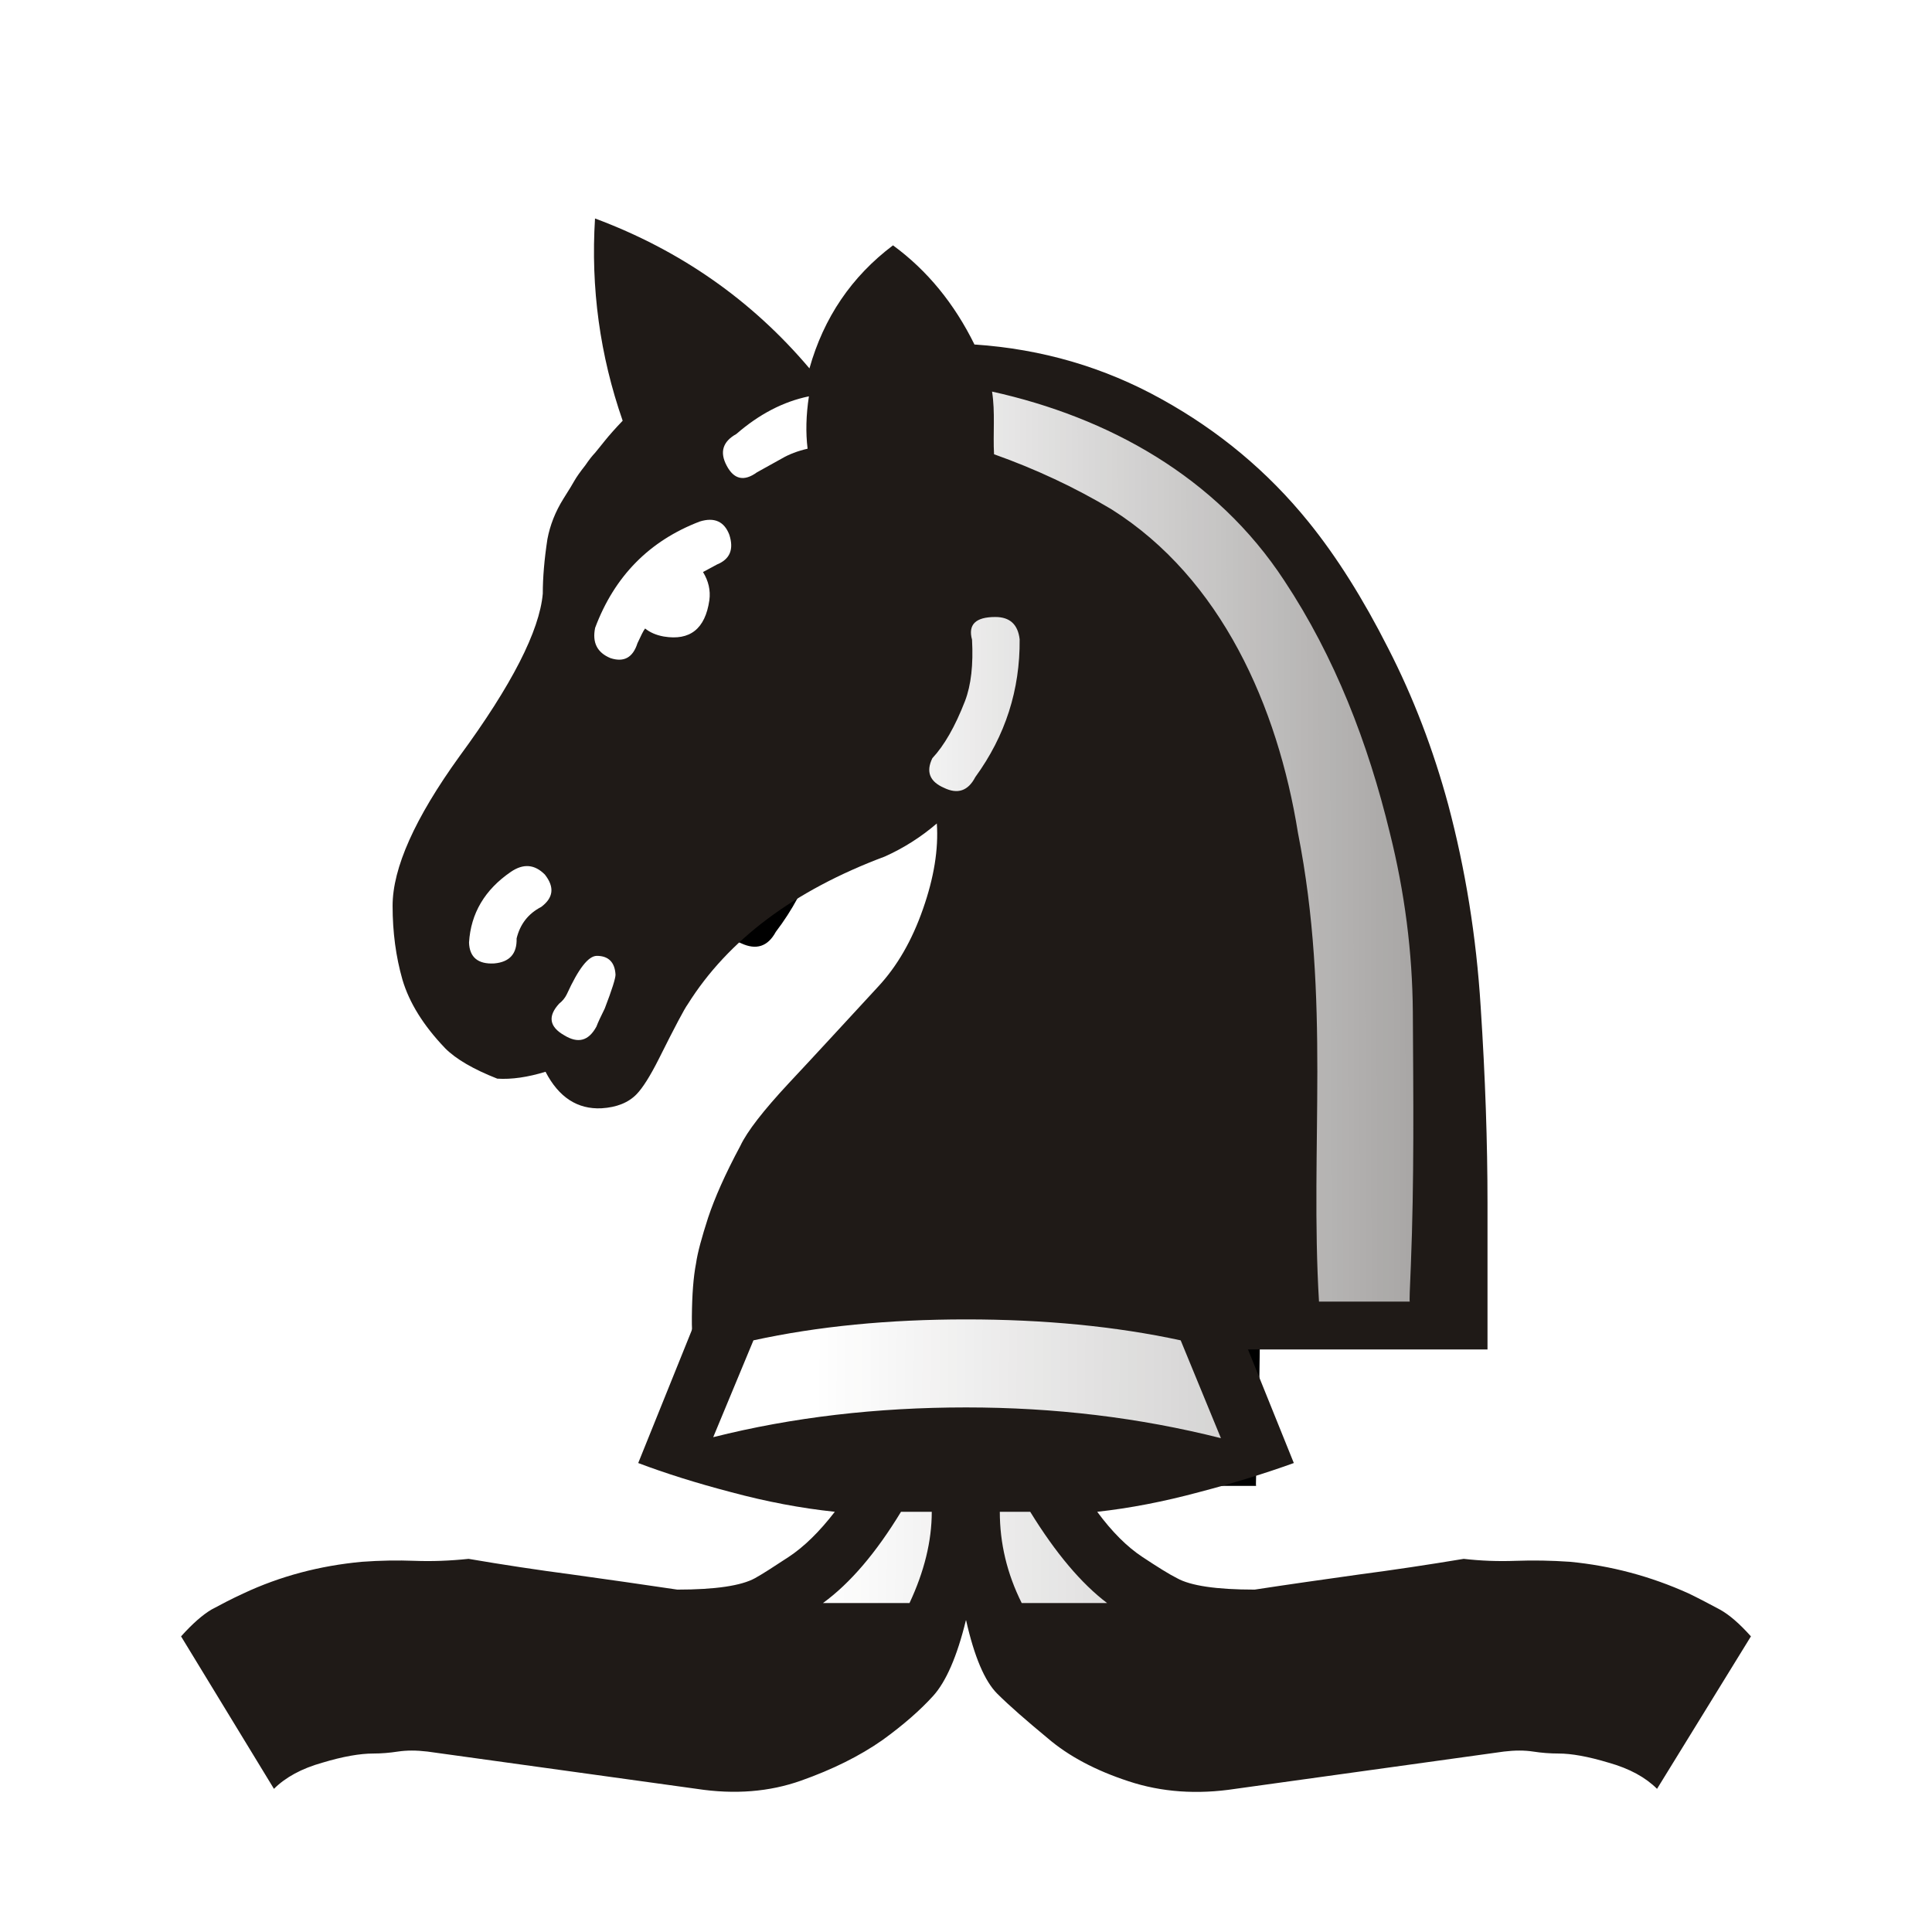
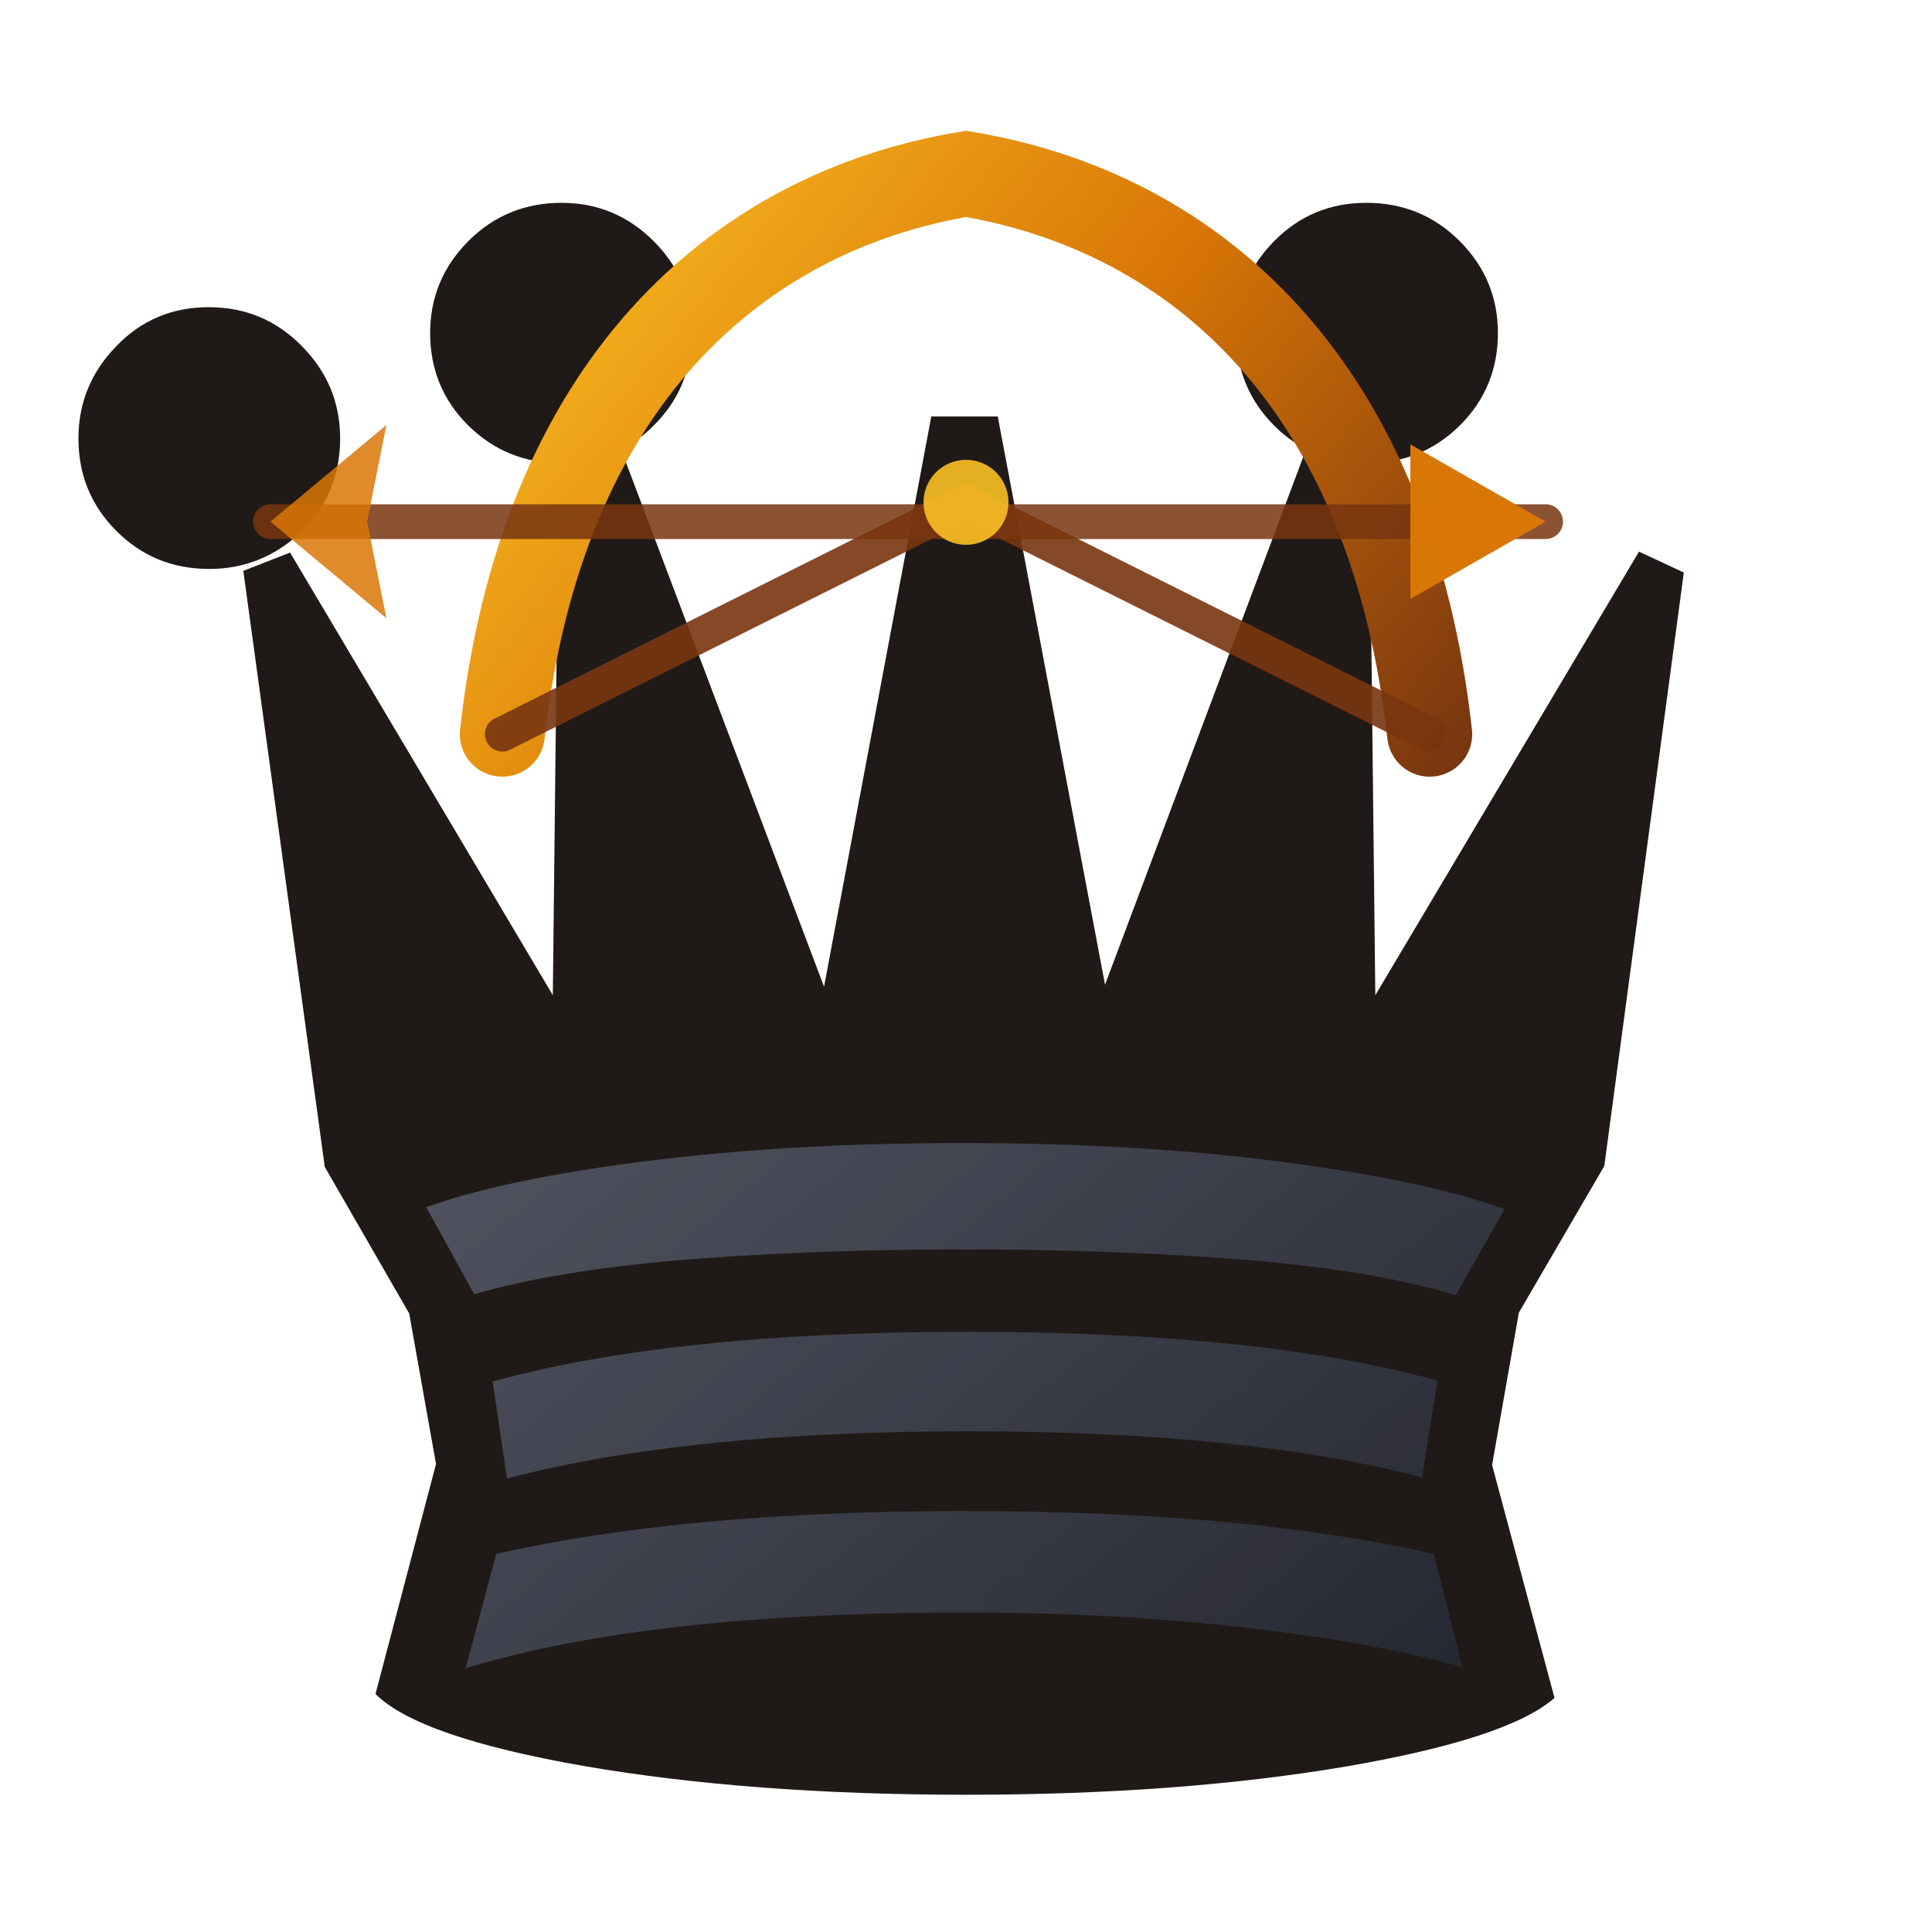
- <svg xmlns="http://www.w3.org/2000/svg" id="svg4546" version="1.1" viewBox="0 0 50 50" clip-rule="evenodd" fill-rule="evenodd" image-rendering="optimizeQuality" shape-rendering="geometricPrecision" height="177.17" width="177.17">
-   <defs id="defs4540">
-     <linearGradient gradientUnits="userSpaceOnUse" y2="37.469" x2="77.67" y1="37.1" x1="21.09" id="0-90">
-       <stop id="stop5246" stop-color="#fff" />
-       <stop id="stop5248" stop-opacity="0" stop-color="#fff" offset="1" />
+ <svg xmlns="http://www.w3.org/2000/svg" viewBox="0 0 50 50" width="50mm" height="50mm" clip-rule="evenodd" fill-rule="evenodd" image-rendering="optimizeQuality" shape-rendering="geometricPrecision">
+   <defs>
+     <linearGradient id="bA-body" gradientUnits="userSpaceOnUse" x1="10" y1="8" x2="42" y2="47">
+       <stop offset="0" stop-color="#484c5c" />
+       <stop offset="1" stop-color="#1c1e28" />
    </linearGradient>
-     <linearGradient gradientUnits="userSpaceOnUse" y2="37.469" x2="77.64" y1="37.592" x1="21.253" id="0-6" gradientTransform="matrix(0.8627342,0,0,0.8627342,1.424805,-2.509878)">
-       <stop id="stop5894" stop-color="#fff" />
-       <stop id="stop5896" stop-opacity="0" stop-color="#fff" offset="1" />
+     <linearGradient id="bA-bow" gradientUnits="userSpaceOnUse" x1="14" y1="4" x2="36" y2="22">
+       <stop offset="0" stop-color="#fbbf24" />
+       <stop offset="0.5" stop-color="#d97706" />
+       <stop offset="1" stop-color="#78350f" />
    </linearGradient>
-     <clipPath id="clipPath2016" clipPathUnits="userSpaceOnUse">
-       <rect y="33.686" x="3.602" height="15.042" width="44.068" id="rect2018" style="opacity:1;fill:#d40000;fill-opacity:1;stroke:#000000;stroke-width:0.198;stroke-linecap:square;stroke-linejoin:miter;stroke-miterlimit:4;stroke-dasharray:none;stroke-opacity:1;paint-order:normal" />
-     </clipPath>
+     <linearGradient id="bA-shimmer" gradientUnits="userSpaceOnUse" x1="10" y1="8" x2="42" y2="47">
+       <stop offset="0" stop-color="#fff" stop-opacity="0.18" />
+       <stop offset="1" stop-color="#fff" stop-opacity="0" />
+     </linearGradient>
  </defs>
-   <g transform="matrix(0.8627342,0,0,0.8627342,-5.433077,-1.627545)" id="g5223">
-     <g transform="matrix(0.8590506,0,0,0.8590506,7.060582,8.066086)" id="g5227">
-       <path id="path4544" d="m 26.202,25.347 c 1.16,-1.524 1.727,-3.217 1.71,-5.08 -0.068,-0.55 -0.381,-0.821 -0.94,-0.821 -0.762,0 -1.058,0.279 -0.898,0.838 0.051,0.914 -0.034,1.668 -0.271,2.261 -0.381,0.94 -0.804,1.642 -1.261,2.108 -0.254,0.5 -0.102,0.864 0.449,1.092 0.525,0.245 0.931,0.119 1.211,-0.398 m 16.773,19.345 c -0.017,0 0,-0.449 0.042,-1.346 0.131,-3.107 0.095,-6.221 0.076,-9.33 -0.017,-2.21 -0.313,-4.411 -0.889,-6.613 -0.84,-3.31 -2.124,-6.485 -4.072,-9.296 -2.634,-3.845 -6.814,-6.03 -11.286,-6.976 0.126,0.766 0.033,1.54 0.076,2.311 1.6,0.542 3.116,1.219 4.538,2.032 4.241,2.554 6.414,7.275 7.197,11.93 1.272,6.154 0.453,11.557 0.813,17.289 h 3.505" style="fill-opacity:1" />
-     </g>
-   </g>
-   <g id="g2074">
-     <g id="g2055" transform="matrix(0.7769035,0,0,0.8133767,6.572664,4.364131)">
-       <path id="path5901" d="m 24.011,5.596 c 2.242,0.146 4.314,0.723 6.231,1.743 1.907,1.008 3.535,2.308 4.88,3.894 0.942,1.11 1.826,2.454 2.659,4.025 0.84,1.563 1.505,3.228 2.002,4.981 0.569,2.046 0.935,4.185 1.081,6.435 0.154,2.242 0.227,4.322 0.227,6.238 v 4.66 c 0,0 -1.11,0 -3.331,0 -2.213,0 -5.091,0 -8.636,0 H 14.77 c -0.131,0 -0.19,-0.35 -0.183,-1.045 0.007,-0.701 0.051,-1.264 0.139,-1.694 0.051,-0.343 0.19,-0.826 0.402,-1.454 0.219,-0.628 0.569,-1.388 1.074,-2.286 0.226,-0.46 0.767,-1.125 1.622,-2.002 0.862,-0.877 1.841,-1.899 2.958,-3.053 0.643,-0.657 1.14,-1.483 1.505,-2.484 0.365,-0.993 0.519,-1.899 0.46,-2.718 -0.526,0.431 -1.103,0.782 -1.734,1.052 -3.024,1.081 -5.22,2.651 -6.566,4.704 -0.103,0.131 -0.424,0.708 -0.965,1.743 -0.285,0.541 -0.533,0.913 -0.731,1.11 -0.27,0.27 -0.665,0.424 -1.176,0.453 C 10.779,29.933 10.157,29.554 9.712,28.736 9.113,28.911 8.58,28.984 8.105,28.955 7.309,28.656 6.731,28.334 6.371,27.99 5.64,27.26 5.173,26.537 4.946,25.806 4.727,25.075 4.618,24.294 4.618,23.454 c 0,-1.198 0.738,-2.783 2.228,-4.755 1.743,-2.265 2.666,-3.995 2.775,-5.176 0,-0.512 0.051,-1.089 0.154,-1.734 0.088,-0.446 0.263,-0.871 0.533,-1.285 0.19,-0.285 0.314,-0.482 0.373,-0.584 0.066,-0.11 0.183,-0.27 0.358,-0.482 0.124,-0.175 0.234,-0.307 0.322,-0.394 0.08,-0.095 0.19,-0.219 0.322,-0.38 0.154,-0.183 0.35,-0.394 0.599,-0.643 -0.759,-2.082 -1.066,-4.229 -0.921,-6.435 2.834,1.008 5.22,2.597 7.143,4.77 0.475,-1.614 1.403,-2.922 2.783,-3.915 1.14,0.796 2.046,1.856 2.718,3.163" style="fill:#1f1a17;stroke-width:0.863" />
-       <path id="path5903" d="m 14.959,12.835 c 0.314,-0.16 0.468,-0.241 0.468,-0.241 0.431,-0.168 0.563,-0.482 0.409,-0.942 -0.168,-0.424 -0.497,-0.569 -0.986,-0.424 -1.68,0.613 -2.842,1.743 -3.485,3.382 -0.102,0.468 0.066,0.789 0.512,0.965 0.445,0.139 0.745,-0.015 0.898,-0.475 0.117,-0.241 0.198,-0.402 0.255,-0.468 0.16,0.124 0.365,0.211 0.621,0.255 0.871,0.139 1.38,-0.241 1.519,-1.154 0.044,-0.314 -0.029,-0.613 -0.212,-0.898 m -3.55,14.463 c 0.051,-0.131 0.146,-0.322 0.278,-0.577 0.241,-0.599 0.358,-0.957 0.358,-1.074 -0.022,-0.394 -0.234,-0.599 -0.621,-0.599 -0.285,0 -0.613,0.409 -1.001,1.22 -0.059,0.117 -0.146,0.219 -0.255,0.299 -0.387,0.402 -0.329,0.738 0.168,1.008 0.46,0.27 0.811,0.183 1.074,-0.278 m 12.622,-7.94 c 1.001,-1.315 1.49,-2.775 1.475,-4.383 -0.059,-0.475 -0.329,-0.708 -0.811,-0.708 -0.657,0 -0.913,0.241 -0.775,0.723 0.044,0.789 -0.029,1.439 -0.234,1.951 -0.329,0.811 -0.694,1.417 -1.088,1.819 -0.219,0.431 -0.088,0.745 0.387,0.942 0.453,0.211 0.803,0.103 1.045,-0.343 M 18.442,8.91 c -0.066,-0.512 -0.051,-1.066 0.044,-1.665 -0.855,0.168 -1.658,0.569 -2.417,1.198 -0.453,0.241 -0.563,0.577 -0.322,1.008 0.241,0.438 0.577,0.512 1.008,0.212 0.299,-0.16 0.577,-0.307 0.826,-0.438 0.248,-0.139 0.533,-0.241 0.862,-0.314 m 20.059,27.136 c -0.015,0 0,-0.387 0.036,-1.161 0.113,-2.681 0.082,-5.367 0.066,-8.049 -0.015,-1.907 -0.27,-3.806 -0.767,-5.705 -0.725,-2.856 -1.832,-5.595 -3.513,-8.02 -2.272,-3.317 -5.879,-5.202 -9.737,-6.018 0.109,0.661 0.028,1.329 0.066,1.994 1.38,0.468 2.688,1.052 3.915,1.753 3.659,2.203 5.534,6.276 6.209,10.292 1.097,5.309 0.391,9.971 0.701,14.916 h 3.024 M 9.567,23.492 c 0.409,-0.292 0.453,-0.628 0.124,-1.03 -0.343,-0.329 -0.716,-0.358 -1.132,-0.088 -0.871,0.569 -1.336,1.322 -1.395,2.25 0.015,0.468 0.299,0.694 0.84,0.665 0.512,-0.044 0.76,-0.307 0.745,-0.796 0.116,-0.453 0.387,-0.789 0.818,-1.001" style="fill:url(#0-6);stroke-width:0.863" />
-     </g>
-     <g transform="translate(-0.00299985,-0.2259529)" id="g2014" clip-path="url(#clipPath2016)">
-       <path style="fill:#1f1a17" id="path1452" d="m 25,42.16 c -0.229,0.94 -0.517,1.592 -0.847,1.956 -0.33,0.364 -0.762,0.745 -1.312,1.143 -0.593,0.415 -1.295,0.762 -2.108,1.05 -0.813,0.288 -1.71,0.364 -2.701,0.212 l -6.968,-0.965 c -0.288,-0.034 -0.533,-0.034 -0.762,0 -0.22,0.034 -0.432,0.051 -0.635,0.051 -0.347,0 -0.787,0.076 -1.321,0.237 -0.542,0.152 -0.957,0.381 -1.253,0.677 L 4.689,42.575 c 0.296,-0.33 0.559,-0.559 0.787,-0.694 0.237,-0.127 0.508,-0.271 0.821,-0.415 0.957,-0.449 1.981,-0.72 3.073,-0.821 0.466,-0.034 0.923,-0.042 1.363,-0.025 0.449,0.017 0.914,0 1.397,-0.051 0.889,0.152 1.786,0.288 2.684,0.406 0.906,0.127 1.812,0.254 2.718,0.39 0.991,0 1.66,-0.102 2.01,-0.296 0.186,-0.102 0.474,-0.288 0.872,-0.55 0.398,-0.262 0.796,-0.652 1.194,-1.168 -0.881,-0.093 -1.77,-0.262 -2.684,-0.508 -0.906,-0.237 -1.71,-0.491 -2.404,-0.754 l 2.582,-6.401 c -1.295,-0.745 -2.193,-1.338 -2.709,-1.795 -0.508,-0.457 -0.914,-0.982 -1.211,-1.575 -0.432,-0.762 -0.711,-1.499 -0.83,-2.21 -0.127,-0.711 -0.178,-1.346 -0.161,-1.913 0.017,-0.991 0.245,-2.083 0.703,-3.285 0.457,-1.194 1.312,-2.269 2.565,-3.209 1.041,-0.796 2.066,-1.617 3.057,-2.455 0.991,-0.847 1.973,-1.829 2.946,-2.955 -1.219,-0.627 -1.829,-1.626 -1.829,-2.997 0,-0.931 0.322,-1.719 0.974,-2.388 0.652,-0.66 1.456,-0.991 2.396,-0.991 0.923,0 1.719,0.33 2.379,0.991 0.66,0.669 0.991,1.456 0.991,2.388 0,1.355 -0.61,2.354 -1.829,2.997 0.957,1.126 1.93,2.108 2.913,2.955 0.982,0.838 2.02,1.659 3.09,2.455 1.236,0.94 2.083,2.01 2.523,3.209 0.449,1.202 0.694,2.295 0.72,3.285 0,0.567 -0.051,1.202 -0.169,1.913 -0.118,0.711 -0.381,1.448 -0.796,2.21 -0.33,0.593 -0.745,1.118 -1.253,1.575 -0.5,0.457 -1.389,1.05 -2.667,1.795 l 2.582,6.401 c -0.728,0.263 -1.549,0.517 -2.455,0.754 -0.914,0.246 -1.787,0.415 -2.633,0.508 0.381,0.517 0.771,0.906 1.168,1.168 0.398,0.263 0.694,0.449 0.897,0.55 0.347,0.195 1.016,0.296 2.01,0.296 0.889,-0.136 1.787,-0.263 2.692,-0.39 0.898,-0.118 1.803,-0.254 2.718,-0.406 0.44,0.051 0.889,0.068 1.346,0.051 0.457,-0.017 0.923,-0.008 1.406,0.025 1.058,0.102 2.083,0.373 3.073,0.821 0.296,0.144 0.567,0.288 0.804,0.415 0.245,0.135 0.508,0.364 0.804,0.694 l -2.43,3.946 c -0.296,-0.296 -0.711,-0.525 -1.253,-0.677 -0.533,-0.161 -0.965,-0.237 -1.295,-0.237 -0.22,0 -0.44,-0.017 -0.66,-0.051 -0.22,-0.034 -0.474,-0.034 -0.754,0 l -6.951,0.965 c -0.991,0.152 -1.913,0.085 -2.76,-0.195 -0.855,-0.279 -1.558,-0.652 -2.1,-1.118 C 26.572,44.759 26.132,44.378 25.81,44.057 25.488,43.735 25.217,43.1 25.006,42.16" />
-       <path style="fill:url(#0-90)" id="path1454" d="m 24.09,23.705 v 2.108 c 0,0.61 0.305,0.914 0.914,0.914 0.61,0 0.914,-0.305 0.914,-0.914 v -2.134 h 2.235 c 0.576,0 0.872,-0.296 0.872,-0.897 0,-0.593 -0.296,-0.889 -0.872,-0.889 h -2.235 v -2.235 c 0,-0.61 -0.305,-0.914 -0.914,-0.914 -0.61,0 -0.914,0.305 -0.914,0.914 v 2.235 h -2.184 c -0.584,0 -0.872,0.296 -0.872,0.889 0,0.601 0.288,0.897 0.872,0.897 l 2.184,0.025 m 7.51,13.741 -1.041,-2.531 c -1.685,-0.364 -3.539,-0.542 -5.554,-0.542 -1.998,0 -3.835,0.178 -5.503,0.542 l -1.041,2.506 c 2.049,-0.516 4.233,-0.77 6.545,-0.77 2.286,0 4.479,0.262 6.596,0.796 m -2.083,-5.114 -0.72,-1.736 v -0.669 c -1.253,-0.178 -2.523,-0.271 -3.793,-0.271 -1.236,0 -2.498,0.093 -3.768,0.271 l -0.025,0.669 -0.669,1.736 c 1.405,-0.246 2.887,-0.373 4.462,-0.373 1.592,0 3.09,0.127 4.513,0.373 m -0.864,9.381 c -0.66,-0.499 -1.329,-1.287 -1.99,-2.362 h -0.787 c 0,0.813 0.186,1.6 0.567,2.362 h 2.21 m -5.114,0 c 0.381,-0.813 0.576,-1.6 0.576,-2.362 h -0.796 c -0.643,1.058 -1.312,1.846 -2.02,2.362 h 2.235" />
-     </g>
-   </g>
+   <path d="M44.541 14.723c-.94 0-1.744-.33-2.404-.982-.66-.652-.991-1.448-.991-2.396 0-.923.33-1.719.99-2.388.66-.677 1.465-1.007 2.405-1.007.931 0 1.727.33 2.388 1.007.66.67.99 1.465.99 2.388 0 .948-.33 1.744-.99 2.396a3.28 3.28 0 0 1-2.388.982zm-4.31 29.219c-.812.71-2.633 1.304-5.46 1.786-2.828.474-6.088.72-9.771.72-3.75 0-7.053-.254-9.898-.745-2.844-.5-4.64-1.118-5.384-1.863l1.566-5.952-.694-3.895L8.405 30.2 6.297 14.774l1.21-.474 6.8 11.455.152-13.64 1.685-.296 5.182 13.716 2.776-14.757h1.72l2.776 14.706L33.73 11.82l1.71.296.153 13.64 6.824-11.48 1.16.541-2.058 15.359-2.21 3.793-.694 3.945zM14.535 11.989c-.948 0-1.752-.322-2.413-.974-.66-.652-.99-1.456-.99-2.396 0-.923.33-1.719.99-2.38s1.465-.99 2.413-.99c.923 0 1.719.33 2.38.99s.99 1.457.99 2.38c0 .94-.33 1.744-.99 2.396a3.266 3.266 0 0 1-2.38.974zm20.828 0c-.94 0-1.736-.322-2.387-.974-.652-.652-.982-1.456-.982-2.396 0-.923.33-1.719.982-2.38s1.447-.99 2.387-.99c.948 0 1.753.33 2.413.99s.99 1.457.99 2.38c0 .94-.33 1.744-.99 2.396-.66.652-1.465.974-2.413.974zM5.4 14.723c-.94 0-1.736-.33-2.388-.982-.652-.652-.982-1.448-.982-2.396 0-.923.33-1.719.982-2.388C3.664 8.28 4.46 7.95 5.4 7.95c.948 0 1.744.33 2.413 1.007.66.67.99 1.465.99 2.388 0 .948-.33 1.744-.99 2.396a3.323 3.323 0 0 1-2.413.982zm39.141 0c-.94 0-1.744-.33-2.404-.982-.66-.652-.991-1.448-.991-2.396 0-.923.33-1.719.99-2.388.66-.677 1.465-1.007 2.405-1.007.931 0 1.727.33 2.388 1.007.66.67.99 1.465.99 2.388 0 .948-.33 1.744-.99 2.396a3.28 3.28 0 0 1-2.388.982z" fill="#1f1a17" />
+   <path d="M37.2 35.73c-3.04-.84-7.095-1.262-12.15-1.262-5.096 0-9.194.431-12.301 1.286l.372 2.507c3.124-.813 7.095-1.22 11.93-1.22 4.809 0 8.729.398 11.752 1.194zm1.736-4.437c-1.372-.5-3.302-.906-5.791-1.228-2.49-.322-5.233-.483-8.247-.483-2.946 0-5.638.153-8.085.458-2.447.304-4.378.702-5.783 1.202l1.245 2.252c1.388-.406 3.191-.703 5.41-.89 2.21-.177 4.631-.27 7.264-.27s5.063.093 7.29.27c2.235.187 4.047.492 5.436.915zm-1.092 11.853l-.737-2.93c-3.226-.736-7.281-1.109-12.158-1.109-4.826 0-8.864.373-12.107 1.11l-.788 2.954c3.142-.956 7.443-1.44 12.92-1.44 2.625 0 5.072.136 7.316.399 2.252.262 4.106.601 5.554 1.016z" fill="url(#bA-body)" />
+   <path d="M37.2 35.73c-3.04-.84-7.095-1.262-12.15-1.262-5.096 0-9.194.431-12.301 1.286l.372 2.507c3.124-.813 7.095-1.22 11.93-1.22 4.809 0 8.729.398 11.752 1.194zm1.736-4.437c-1.372-.5-3.302-.906-5.791-1.228-2.49-.322-5.233-.483-8.247-.483-2.946 0-5.638.153-8.085.458-2.447.304-4.378.702-5.783 1.202l1.245 2.252c1.388-.406 3.191-.703 5.41-.89 2.21-.177 4.631-.27 7.264-.27s5.063.093 7.29.27c2.235.187 4.047.492 5.436.915zm-1.092 11.853l-.737-2.93c-3.226-.736-7.281-1.109-12.158-1.109-4.826 0-8.864.373-12.107 1.11l-.788 2.954c3.142-.956 7.443-1.44 12.92-1.44 2.625 0 5.072.136 7.316.399 2.252.262 4.106.601 5.554 1.016z" fill="url(#bA-shimmer)" />
+   <path d="M 13 19 C 14 10 19 5.5 25 4.5 C 31 5.5 36 10 37 19" fill="none" stroke="url(#bA-bow)" stroke-width="2.2" stroke-linecap="round" />
+   <path d="M 13 19 L 25 13 L 37 19" fill="none" stroke="#78350f" stroke-width="0.9" stroke-linecap="round" stroke-linejoin="round" opacity="0.9" />
+   <line x1="7" y1="13.5" x2="40" y2="13.5" stroke="#78350f" stroke-width="0.9" stroke-linecap="round" opacity="0.85" />
+   <polygon points="40,13.5 36.5,11.5 36.5,15.5" fill="#d97706" />
+   <path d="M7 13.5 L10 11 L9.5 13.5 L10 16 Z" fill="#d97706" opacity="0.85" />
+   <circle cx="25" cy="13" r="1.1" fill="#fbbf24" opacity="0.9" />
</svg>
